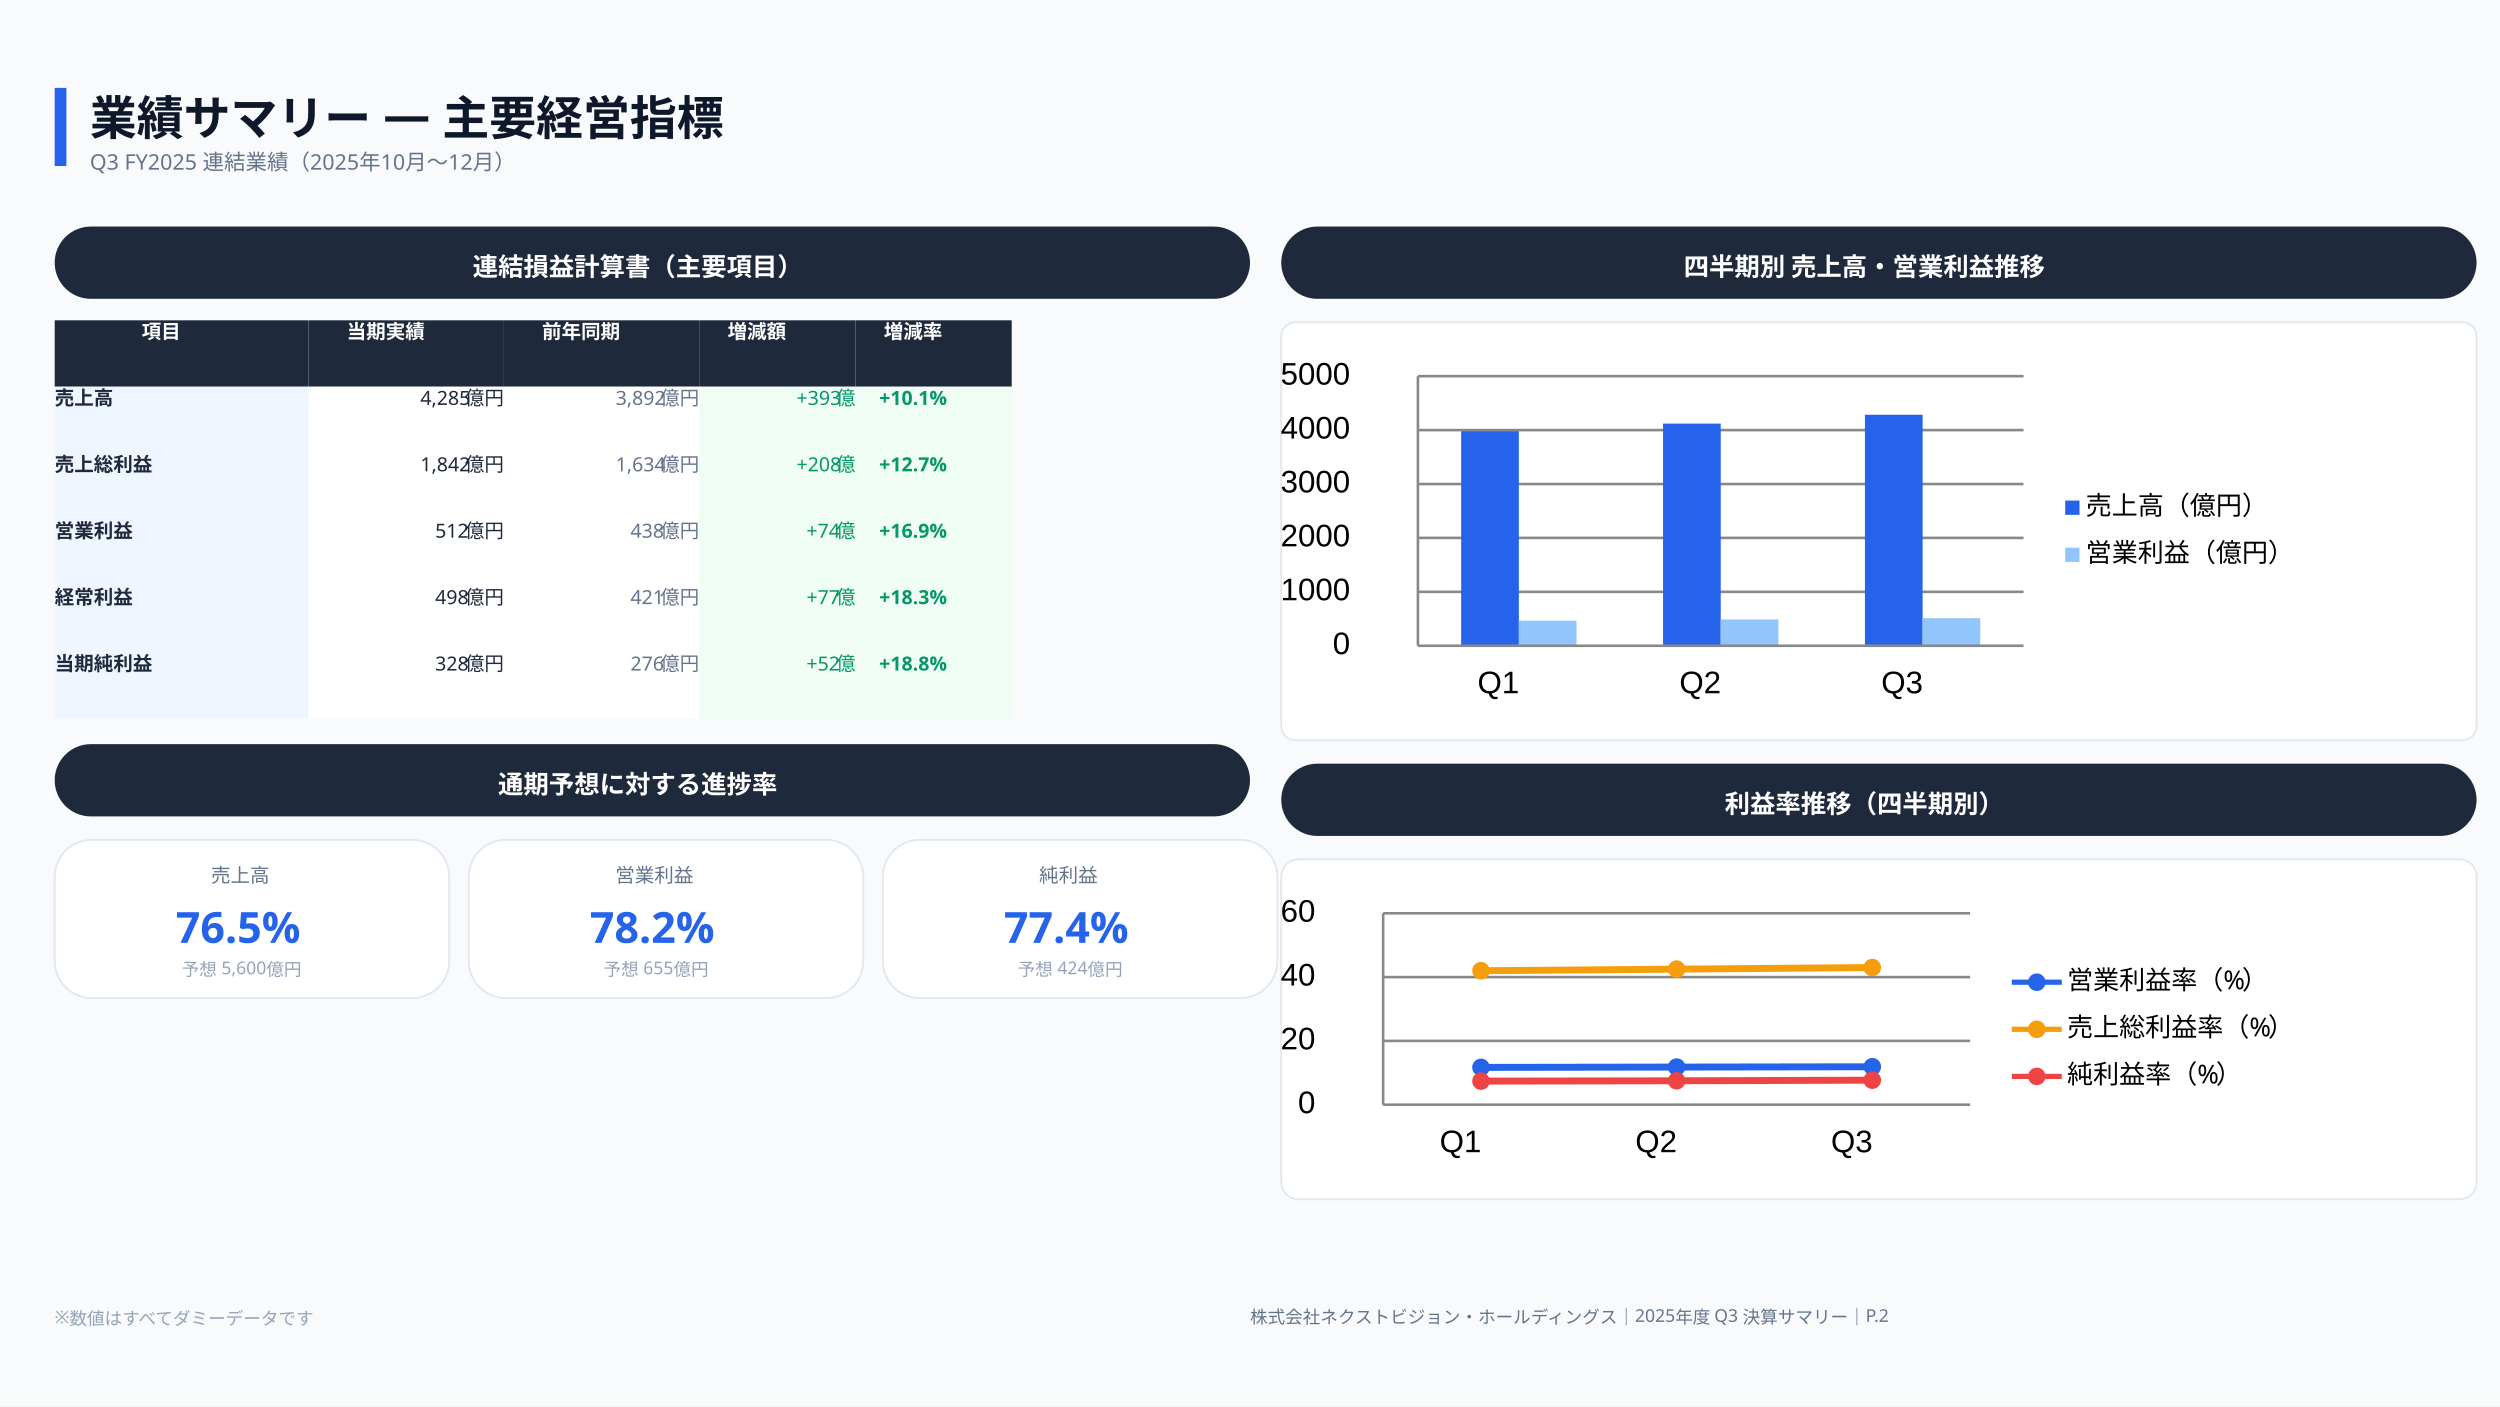
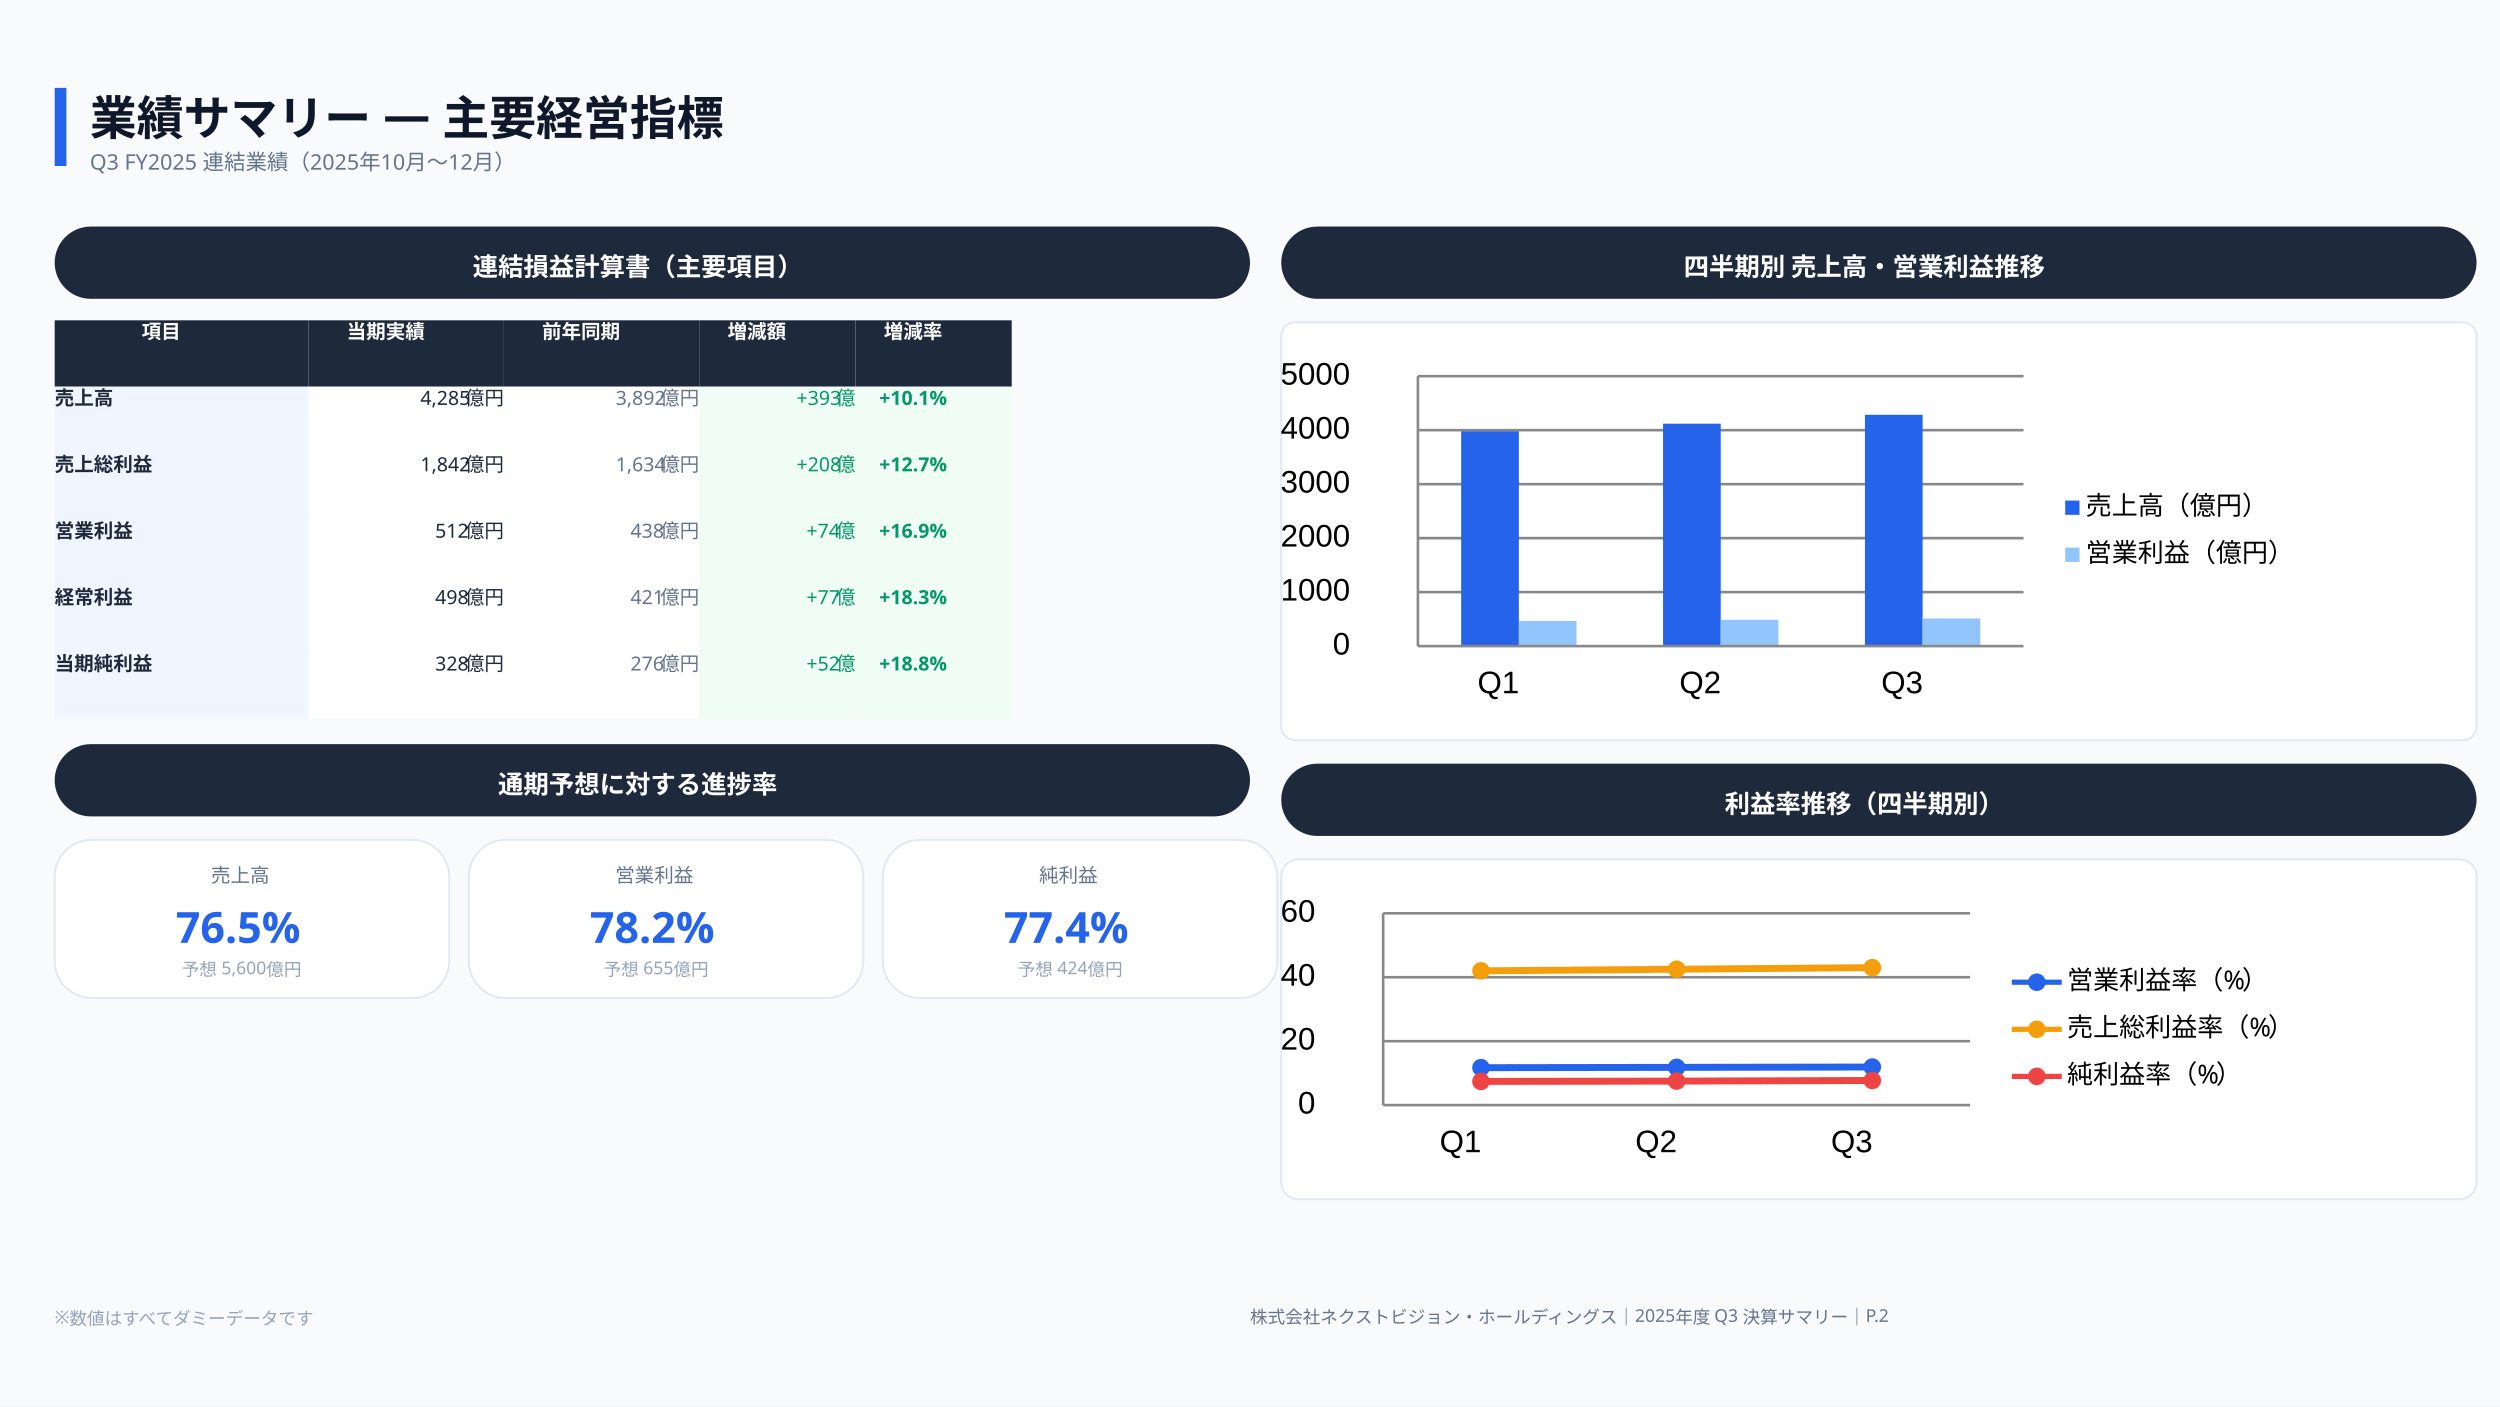
<svg xmlns="http://www.w3.org/2000/svg" viewBox="0 0 1280 720" width="1280" height="720">
  <rect width="1280" height="720" fill="#f8fafc" />
  <g role="img" aria-label="Shape 0" data-pptx-id="257.2" data-pptx-path="0" transform="translate(28, 45)">
    <rect fill="#2563eb" stroke-width="1.333" stroke="none" width="6" height="40" />
  </g>
  <g role="img" aria-label="Text 1" data-pptx-id="257.3" data-pptx-path="1" transform="translate(46, 41)">
    <rect fill="none" stroke-width="1.333" stroke="none" width="1206" height="32" />
    <text x="0" y="28.08" xml:space="preserve">
      <tspan x="0" dy="0" text-anchor="start" font-size="24" font-family="'Noto Sans JP', sans-serif" font-weight="bold" fill="#0f172a">業績サマリー ― 主要経営指標</tspan>
    </text>
  </g>
  <g role="img" aria-label="Text 2" data-pptx-id="257.4" data-pptx-path="2" transform="translate(46, 74)">
    <rect fill="none" stroke-width="1.333" stroke="none" width="1206" height="15" />
    <text x="0" y="12.87" xml:space="preserve">
      <tspan x="0" dy="0" text-anchor="start" font-size="11" font-family="'Noto Sans JP', sans-serif" fill="#64748b">Q3 FY2025 連結業績（2025年10月〜12月）</tspan>
    </text>
  </g>
  <g role="img" aria-label="Shape 3" data-pptx-id="257.5" data-pptx-path="3" transform="translate(28, 116)">
    <rect fill="#1e293b" stroke-width="1.333" stroke="none" width="612" height="37" rx="18.5" ry="18.5" />
  </g>
  <g role="img" aria-label="Text 4" data-pptx-id="257.6" data-pptx-path="4" transform="translate(38, 126)">
    <rect fill="none" stroke-width="1.333" stroke="none" width="592" height="18" />
    <text x="0" y="15.21" xml:space="preserve">
      <tspan x="296" dy="0" text-anchor="middle" font-size="13" font-family="'Noto Sans JP', sans-serif" font-weight="bold" fill="#ffffff">連結損益計算書（主要項目）</tspan>
    </text>
  </g>
  <g role="img" aria-label="Table 0" data-pptx-id="257.3" data-pptx-path="5" transform="translate(28, 164)">
    <rect x="0" y="0" width="130" height="34" fill="#1e293b" />
    <g transform="translate(0, 0)">
      <text x="0" y="9.314" xml:space="preserve">
        <tspan x="65" dy="0" text-anchor="middle" font-size="10" font-family="游ゴシック, 'Noto Sans JP', Calibri, Carlito, sans-serif" font-weight="bold" fill="#ffffff">項目</tspan>
      </text>
    </g>
    <rect x="130" y="0" width="100" height="34" fill="#1e293b" />
    <g transform="translate(130, 0)">
      <text x="0" y="9.314" xml:space="preserve">
        <tspan x="50" dy="0" text-anchor="middle" font-size="10" font-family="游ゴシック, 'Noto Sans JP', Calibri, Carlito, sans-serif" font-weight="bold" fill="#ffffff">当期実績</tspan>
      </text>
    </g>
    <rect x="230" y="0" width="100" height="34" fill="#1e293b" />
    <g transform="translate(230, 0)">
      <text x="0" y="9.314" xml:space="preserve">
        <tspan x="50" dy="0" text-anchor="middle" font-size="10" font-family="游ゴシック, 'Noto Sans JP', Calibri, Carlito, sans-serif" font-weight="bold" fill="#ffffff">前年同期</tspan>
      </text>
    </g>
    <rect x="330" y="0" width="80" height="34" fill="#1e293b" />
    <g transform="translate(330, 0)">
      <text x="0" y="9.314" xml:space="preserve">
        <tspan x="40" dy="0" text-anchor="middle" font-size="10" font-family="游ゴシック, 'Noto Sans JP', Calibri, Carlito, sans-serif" font-weight="bold" fill="#ffffff">増減額</tspan>
      </text>
    </g>
    <rect x="410" y="0" width="80" height="34" fill="#1e293b" />
    <g transform="translate(410, 0)">
      <text x="0" y="9.314" xml:space="preserve">
        <tspan x="40" dy="0" text-anchor="middle" font-size="10" font-family="游ゴシック, 'Noto Sans JP', Calibri, Carlito, sans-serif" font-weight="bold" fill="#ffffff">増減率</tspan>
      </text>
    </g>
    <rect x="0" y="34" width="130" height="34" fill="#eff6ff" />
    <g transform="translate(0, 34)">
      <text x="0" y="9.314" xml:space="preserve">
        <tspan x="0" dy="0" text-anchor="start" font-size="10" font-family="游ゴシック, 'Noto Sans JP', Calibri, Carlito, sans-serif" font-weight="bold" fill="#1e293b">売上高</tspan>
      </text>
    </g>
    <rect x="130" y="34" width="100" height="34" fill="#ffffff" />
    <g transform="translate(130, 34)">
      <text x="0" y="9.314" xml:space="preserve">
        <tspan x="57.231" dy="0" text-anchor="start" font-size="10" font-family="Calibri, Carlito, 游ゴシック, 'Noto Sans JP', sans-serif" fill="#1e293b">4,285</tspan>
        <tspan x="80" text-anchor="start" font-size="10" font-family="游ゴシック, 'Noto Sans JP', Calibri, Carlito, sans-serif" fill="#1e293b">億円</tspan>
      </text>
    </g>
    <rect x="230" y="34" width="100" height="34" fill="#ffffff" />
    <g transform="translate(230, 34)">
      <text x="0" y="9.314" xml:space="preserve">
        <tspan x="57.231" dy="0" text-anchor="start" font-size="10" font-family="Calibri, Carlito, 游ゴシック, 'Noto Sans JP', sans-serif" fill="#64748b">3,892</tspan>
        <tspan x="80" text-anchor="start" font-size="10" font-family="游ゴシック, 'Noto Sans JP', Calibri, Carlito, sans-serif" fill="#64748b">億円</tspan>
      </text>
    </g>
    <rect x="330" y="34" width="80" height="34" fill="#f0fdf4" />
    <g transform="translate(330, 34)">
      <text x="0" y="9.314" xml:space="preserve">
        <tspan x="49.814" dy="0" text-anchor="start" font-size="10" font-family="Calibri, Carlito, 游ゴシック, 'Noto Sans JP', sans-serif" fill="#059669">+393</tspan>
        <tspan x="70" text-anchor="start" font-size="10" font-family="游ゴシック, 'Noto Sans JP', Calibri, Carlito, sans-serif" fill="#059669">億</tspan>
      </text>
    </g>
    <rect x="410" y="34" width="80" height="34" fill="#f0fdf4" />
    <g transform="translate(410, 34)">
      <text x="0" y="9.314" xml:space="preserve">
        <tspan x="40" dy="0" text-anchor="middle" font-size="10" font-family="Calibri, Carlito, 游ゴシック, 'Noto Sans JP', sans-serif" font-weight="bold" fill="#059669">+10.1%</tspan>
      </text>
    </g>
    <rect x="0" y="68" width="130" height="34" fill="#eff6ff" />
    <g transform="translate(0, 68)">
      <text x="0" y="9.314" xml:space="preserve">
        <tspan x="0" dy="0" text-anchor="start" font-size="10" font-family="游ゴシック, 'Noto Sans JP', Calibri, Carlito, sans-serif" font-weight="bold" fill="#1e293b">売上総利益</tspan>
      </text>
    </g>
    <rect x="130" y="68" width="100" height="34" fill="#ffffff" />
    <g transform="translate(130, 68)">
      <text x="0" y="9.314" xml:space="preserve">
        <tspan x="57.231" dy="0" text-anchor="start" font-size="10" font-family="Calibri, Carlito, 游ゴシック, 'Noto Sans JP', sans-serif" fill="#1e293b">1,842</tspan>
        <tspan x="80" text-anchor="start" font-size="10" font-family="游ゴシック, 'Noto Sans JP', Calibri, Carlito, sans-serif" fill="#1e293b">億円</tspan>
      </text>
    </g>
    <rect x="230" y="68" width="100" height="34" fill="#ffffff" />
    <g transform="translate(230, 68)">
      <text x="0" y="9.314" xml:space="preserve">
        <tspan x="57.231" dy="0" text-anchor="start" font-size="10" font-family="Calibri, Carlito, 游ゴシック, 'Noto Sans JP', sans-serif" fill="#64748b">1,634</tspan>
        <tspan x="80" text-anchor="start" font-size="10" font-family="游ゴシック, 'Noto Sans JP', Calibri, Carlito, sans-serif" fill="#64748b">億円</tspan>
      </text>
    </g>
    <rect x="330" y="68" width="80" height="34" fill="#f0fdf4" />
    <g transform="translate(330, 68)">
      <text x="0" y="9.314" xml:space="preserve">
        <tspan x="49.814" dy="0" text-anchor="start" font-size="10" font-family="Calibri, Carlito, 游ゴシック, 'Noto Sans JP', sans-serif" fill="#059669">+208</tspan>
        <tspan x="70" text-anchor="start" font-size="10" font-family="游ゴシック, 'Noto Sans JP', Calibri, Carlito, sans-serif" fill="#059669">億</tspan>
      </text>
    </g>
    <rect x="410" y="68" width="80" height="34" fill="#f0fdf4" />
    <g transform="translate(410, 68)">
      <text x="0" y="9.314" xml:space="preserve">
        <tspan x="40" dy="0" text-anchor="middle" font-size="10" font-family="Calibri, Carlito, 游ゴシック, 'Noto Sans JP', sans-serif" font-weight="bold" fill="#059669">+12.7%</tspan>
      </text>
    </g>
    <rect x="0" y="102" width="130" height="34" fill="#eff6ff" />
    <g transform="translate(0, 102)">
      <text x="0" y="9.314" xml:space="preserve">
        <tspan x="0" dy="0" text-anchor="start" font-size="10" font-family="游ゴシック, 'Noto Sans JP', Calibri, Carlito, sans-serif" font-weight="bold" fill="#1e293b">営業利益</tspan>
      </text>
    </g>
    <rect x="130" y="102" width="100" height="34" fill="#ffffff" />
    <g transform="translate(130, 102)">
      <text x="0" y="9.314" xml:space="preserve">
        <tspan x="64.795" dy="0" text-anchor="start" font-size="10" font-family="Calibri, Carlito, 游ゴシック, 'Noto Sans JP', sans-serif" fill="#1e293b">512</tspan>
        <tspan x="80" text-anchor="start" font-size="10" font-family="游ゴシック, 'Noto Sans JP', Calibri, Carlito, sans-serif" fill="#1e293b">億円</tspan>
      </text>
    </g>
    <rect x="230" y="102" width="100" height="34" fill="#ffffff" />
    <g transform="translate(230, 102)">
      <text x="0" y="9.314" xml:space="preserve">
        <tspan x="64.795" dy="0" text-anchor="start" font-size="10" font-family="Calibri, Carlito, 游ゴシック, 'Noto Sans JP', sans-serif" fill="#64748b">438</tspan>
        <tspan x="80" text-anchor="start" font-size="10" font-family="游ゴシック, 'Noto Sans JP', Calibri, Carlito, sans-serif" fill="#64748b">億円</tspan>
      </text>
    </g>
    <rect x="330" y="102" width="80" height="34" fill="#f0fdf4" />
    <g transform="translate(330, 102)">
      <text x="0" y="9.314" xml:space="preserve">
        <tspan x="54.883" dy="0" text-anchor="start" font-size="10" font-family="Calibri, Carlito, 游ゴシック, 'Noto Sans JP', sans-serif" fill="#059669">+74</tspan>
        <tspan x="70" text-anchor="start" font-size="10" font-family="游ゴシック, 'Noto Sans JP', Calibri, Carlito, sans-serif" fill="#059669">億</tspan>
      </text>
    </g>
    <rect x="410" y="102" width="80" height="34" fill="#f0fdf4" />
    <g transform="translate(410, 102)">
      <text x="0" y="9.314" xml:space="preserve">
        <tspan x="40" dy="0" text-anchor="middle" font-size="10" font-family="Calibri, Carlito, 游ゴシック, 'Noto Sans JP', sans-serif" font-weight="bold" fill="#059669">+16.9%</tspan>
      </text>
    </g>
    <rect x="0" y="136" width="130" height="34" fill="#eff6ff" />
    <g transform="translate(0, 136)">
      <text x="0" y="9.314" xml:space="preserve">
        <tspan x="0" dy="0" text-anchor="start" font-size="10" font-family="游ゴシック, 'Noto Sans JP', Calibri, Carlito, sans-serif" font-weight="bold" fill="#1e293b">経常利益</tspan>
      </text>
    </g>
    <rect x="130" y="136" width="100" height="34" fill="#ffffff" />
    <g transform="translate(130, 136)">
      <text x="0" y="9.314" xml:space="preserve">
        <tspan x="64.795" dy="0" text-anchor="start" font-size="10" font-family="Calibri, Carlito, 游ゴシック, 'Noto Sans JP', sans-serif" fill="#1e293b">498</tspan>
        <tspan x="80" text-anchor="start" font-size="10" font-family="游ゴシック, 'Noto Sans JP', Calibri, Carlito, sans-serif" fill="#1e293b">億円</tspan>
      </text>
    </g>
    <rect x="230" y="136" width="100" height="34" fill="#ffffff" />
    <g transform="translate(230, 136)">
      <text x="0" y="9.314" xml:space="preserve">
        <tspan x="64.795" dy="0" text-anchor="start" font-size="10" font-family="Calibri, Carlito, 游ゴシック, 'Noto Sans JP', sans-serif" fill="#64748b">421</tspan>
        <tspan x="80" text-anchor="start" font-size="10" font-family="游ゴシック, 'Noto Sans JP', Calibri, Carlito, sans-serif" fill="#64748b">億円</tspan>
      </text>
    </g>
    <rect x="330" y="136" width="80" height="34" fill="#f0fdf4" />
    <g transform="translate(330, 136)">
      <text x="0" y="9.314" xml:space="preserve">
        <tspan x="54.883" dy="0" text-anchor="start" font-size="10" font-family="Calibri, Carlito, 游ゴシック, 'Noto Sans JP', sans-serif" fill="#059669">+77</tspan>
        <tspan x="70" text-anchor="start" font-size="10" font-family="游ゴシック, 'Noto Sans JP', Calibri, Carlito, sans-serif" fill="#059669">億</tspan>
      </text>
    </g>
    <rect x="410" y="136" width="80" height="34" fill="#f0fdf4" />
    <g transform="translate(410, 136)">
      <text x="0" y="9.314" xml:space="preserve">
        <tspan x="40" dy="0" text-anchor="middle" font-size="10" font-family="Calibri, Carlito, 游ゴシック, 'Noto Sans JP', sans-serif" font-weight="bold" fill="#059669">+18.3%</tspan>
      </text>
    </g>
    <rect x="0" y="170" width="130" height="34" fill="#eff6ff" />
    <g transform="translate(0, 170)">
      <text x="0" y="9.314" xml:space="preserve">
        <tspan x="0" dy="0" text-anchor="start" font-size="10" font-family="游ゴシック, 'Noto Sans JP', Calibri, Carlito, sans-serif" font-weight="bold" fill="#1e293b">当期純利益</tspan>
      </text>
    </g>
    <rect x="130" y="170" width="100" height="34" fill="#ffffff" />
    <g transform="translate(130, 170)">
      <text x="0" y="9.314" xml:space="preserve">
        <tspan x="64.795" dy="0" text-anchor="start" font-size="10" font-family="Calibri, Carlito, 游ゴシック, 'Noto Sans JP', sans-serif" fill="#1e293b">328</tspan>
        <tspan x="80" text-anchor="start" font-size="10" font-family="游ゴシック, 'Noto Sans JP', Calibri, Carlito, sans-serif" fill="#1e293b">億円</tspan>
      </text>
    </g>
    <rect x="230" y="170" width="100" height="34" fill="#ffffff" />
    <g transform="translate(230, 170)">
      <text x="0" y="9.314" xml:space="preserve">
        <tspan x="64.795" dy="0" text-anchor="start" font-size="10" font-family="Calibri, Carlito, 游ゴシック, 'Noto Sans JP', sans-serif" fill="#64748b">276</tspan>
        <tspan x="80" text-anchor="start" font-size="10" font-family="游ゴシック, 'Noto Sans JP', Calibri, Carlito, sans-serif" fill="#64748b">億円</tspan>
      </text>
    </g>
    <rect x="330" y="170" width="80" height="34" fill="#f0fdf4" />
    <g transform="translate(330, 170)">
      <text x="0" y="9.314" xml:space="preserve">
        <tspan x="54.883" dy="0" text-anchor="start" font-size="10" font-family="Calibri, Carlito, 游ゴシック, 'Noto Sans JP', sans-serif" fill="#059669">+52</tspan>
        <tspan x="70" text-anchor="start" font-size="10" font-family="游ゴシック, 'Noto Sans JP', Calibri, Carlito, sans-serif" fill="#059669">億</tspan>
      </text>
    </g>
    <rect x="410" y="170" width="80" height="34" fill="#f0fdf4" />
    <g transform="translate(410, 170)">
      <text x="0" y="9.314" xml:space="preserve">
        <tspan x="40" dy="0" text-anchor="middle" font-size="10" font-family="Calibri, Carlito, 游ゴシック, 'Noto Sans JP', sans-serif" font-weight="bold" fill="#059669">+18.8%</tspan>
      </text>
    </g>
  </g>
  <g role="img" aria-label="Shape 5" data-pptx-id="257.8" data-pptx-path="6" transform="translate(28, 381)">
    <rect fill="#1e293b" stroke-width="1.333" stroke="none" width="612" height="37" rx="18.5" ry="18.5" />
  </g>
  <g role="img" aria-label="Text 6" data-pptx-id="257.9" data-pptx-path="7" transform="translate(38, 391)">
    <rect fill="none" stroke-width="1.333" stroke="none" width="592" height="18" />
    <text x="0" y="15.21" xml:space="preserve">
      <tspan x="296" dy="0" text-anchor="middle" font-size="13" font-family="'Noto Sans JP', sans-serif" font-weight="bold" fill="#ffffff">通期予想に対する進捗率</tspan>
    </text>
  </g>
  <g role="img" aria-label="Shape 7" data-pptx-id="257.10" data-pptx-path="8" transform="translate(28, 430)">
    <rect fill="#ffffff" stroke-width="1" stroke="#e2e8f0" width="202" height="81" rx="18.963" ry="18.963" />
  </g>
  <g role="img" aria-label="Text 8" data-pptx-id="257.11" data-pptx-path="9" transform="translate(108, 440)">
    <rect fill="none" stroke-width="1.333" stroke="none" width="40" height="13" />
    <text x="0" y="11.7" xml:space="preserve">
      <tspan x="0" dy="0" text-anchor="start" font-size="10" font-family="'Noto Sans JP', sans-serif" fill="#64748b">売上高</tspan>
    </text>
  </g>
  <g role="img" aria-label="Text 9" data-pptx-id="257.12" data-pptx-path="10" transform="translate(90, 457)">
    <rect fill="none" stroke-width="1.333" stroke="none" width="78" height="30" />
    <text x="0" y="25.74" xml:space="preserve">
      <tspan x="0" dy="0" text-anchor="start" font-size="22" font-family="'Noto Sans JP', sans-serif" font-weight="bold" fill="#2563eb">76.5%</tspan>
    </text>
  </g>
  <g role="img" aria-label="Text 10" data-pptx-id="257.13" data-pptx-path="11" transform="translate(93, 489)">
    <rect fill="none" stroke-width="1.333" stroke="none" width="72" height="12" />
    <text x="0" y="10.53" xml:space="preserve">
      <tspan x="0" dy="0" text-anchor="start" font-size="9" font-family="'Noto Sans JP', sans-serif" fill="#94a3b8">予想 5,600億円</tspan>
    </text>
  </g>
  <g role="img" aria-label="Shape 11" data-pptx-id="257.14" data-pptx-path="12" transform="translate(240, 430)">
    <rect fill="#ffffff" stroke-width="1" stroke="#e2e8f0" width="202" height="81" rx="18.963" ry="18.963" />
  </g>
  <g role="img" aria-label="Text 12" data-pptx-id="257.15" data-pptx-path="13" transform="translate(315, 440)">
    <rect fill="none" stroke-width="1.333" stroke="none" width="50" height="13" />
    <text x="0" y="11.7" xml:space="preserve">
      <tspan x="0" dy="0" text-anchor="start" font-size="10" font-family="'Noto Sans JP', sans-serif" fill="#64748b">営業利益</tspan>
    </text>
  </g>
  <g role="img" aria-label="Text 13" data-pptx-id="257.16" data-pptx-path="14" transform="translate(302, 457)">
    <rect fill="none" stroke-width="1.333" stroke="none" width="78" height="30" />
    <text x="0" y="25.74" xml:space="preserve">
      <tspan x="0" dy="0" text-anchor="start" font-size="22" font-family="'Noto Sans JP', sans-serif" font-weight="bold" fill="#2563eb">78.2%</tspan>
    </text>
  </g>
  <g role="img" aria-label="Text 14" data-pptx-id="257.17" data-pptx-path="15" transform="translate(309, 489)">
    <rect fill="none" stroke-width="1.333" stroke="none" width="64" height="12" />
    <text x="0" y="10.53" xml:space="preserve">
      <tspan x="0" dy="0" text-anchor="start" font-size="9" font-family="'Noto Sans JP', sans-serif" fill="#94a3b8">予想 655億円</tspan>
    </text>
  </g>
  <g role="img" aria-label="Shape 15" data-pptx-id="257.18" data-pptx-path="16" transform="translate(452, 430)">
    <rect fill="#ffffff" stroke-width="1" stroke="#e2e8f0" width="202" height="81" rx="18.963" ry="18.963" />
  </g>
  <g role="img" aria-label="Text 16" data-pptx-id="257.19" data-pptx-path="17" transform="translate(532, 440)">
    <rect fill="none" stroke-width="1.333" stroke="none" width="40" height="13" />
    <text x="0" y="11.7" xml:space="preserve">
      <tspan x="0" dy="0" text-anchor="start" font-size="10" font-family="'Noto Sans JP', sans-serif" fill="#64748b">純利益</tspan>
    </text>
  </g>
  <g role="img" aria-label="Text 17" data-pptx-id="257.20" data-pptx-path="18" transform="translate(514, 457)">
    <rect fill="none" stroke-width="1.333" stroke="none" width="78" height="30" />
    <text x="0" y="25.74" xml:space="preserve">
      <tspan x="0" dy="0" text-anchor="start" font-size="22" font-family="'Noto Sans JP', sans-serif" font-weight="bold" fill="#2563eb">77.4%</tspan>
    </text>
  </g>
  <g role="img" aria-label="Text 18" data-pptx-id="257.21" data-pptx-path="19" transform="translate(521, 489)">
    <rect fill="none" stroke-width="1.333" stroke="none" width="64" height="12" />
    <text x="0" y="10.53" xml:space="preserve">
      <tspan x="0" dy="0" text-anchor="start" font-size="9" font-family="'Noto Sans JP', sans-serif" fill="#94a3b8">予想 424億円</tspan>
    </text>
  </g>
  <g role="img" aria-label="Shape 19" data-pptx-id="257.22" data-pptx-path="20" transform="translate(656, 116)">
    <rect fill="#1e293b" stroke-width="1.333" stroke="none" width="612" height="37" rx="18.5" ry="18.5" />
  </g>
  <g role="img" aria-label="Text 20" data-pptx-id="257.23" data-pptx-path="21" transform="translate(666, 126)">
    <rect fill="none" stroke-width="1.333" stroke="none" width="592" height="18" />
    <text x="0" y="15.21" xml:space="preserve">
      <tspan x="296" dy="0" text-anchor="middle" font-size="13" font-family="'Noto Sans JP', sans-serif" font-weight="bold" fill="#ffffff">四半期別 売上高・営業利益推移</tspan>
    </text>
  </g>
  <g role="img" aria-label="Shape 21" data-pptx-id="257.24" data-pptx-path="22" transform="translate(656, 165)">
    <rect fill="#ffffff" stroke-width="1" stroke="#e2e8f0" width="612" height="214" rx="7.178" ry="7.178" />
  </g>
  <g role="img" aria-label="Chart 0" data-pptx-id="257.25" data-pptx-path="23" transform="translate(668, 177) scale(1, 1) translate(0, 0)">
-     <g transform="translate(57.971, 126.016)">
+     <g transform="translate(57.971, 126.162)">
      <line stroke-width="1.333" stroke="#888888" stroke-linecap="butt" stroke-linejoin="round" fill="none" x1="0" y1="0" x2="310.082" y2="0" />
    </g>
-     <g transform="translate(57.971, 98.413)">
+     <g transform="translate(57.971, 98.523)">
      <line stroke-width="1.333" stroke="#888888" stroke-linecap="butt" stroke-linejoin="round" fill="none" x1="0" y1="0" x2="310.082" y2="0" />
    </g>
-     <g transform="translate(57.971, 70.81)">
+     <g transform="translate(57.971, 70.883)">
      <line stroke-width="1.333" stroke="#888888" stroke-linecap="butt" stroke-linejoin="round" fill="none" x1="0" y1="0" x2="310.082" y2="0" />
    </g>
-     <g transform="translate(57.971, 43.207)">
+     <g transform="translate(57.971, 43.244)">
      <line stroke-width="1.333" stroke="#888888" stroke-linecap="butt" stroke-linejoin="round" fill="none" x1="0" y1="0" x2="310.082" y2="0" />
    </g>
    <g transform="translate(57.971, 15.604)">
      <line stroke-width="1.333" stroke="#888888" stroke-linecap="butt" stroke-linejoin="round" fill="none" x1="0" y1="0" x2="310.082" y2="0" />
    </g>
-     <g transform="translate(80.12, 43.759)">
-       <rect fill="#2563eb" stroke="none" width="29.532" height="109.859" />
-     </g>
-     <g transform="translate(109.651, 140.783)">
-       <rect fill="#93c5fd" stroke="none" width="29.532" height="12.835" />
-     </g>
-     <g transform="translate(183.481, 39.895)">
-       <rect fill="#2563eb" stroke="none" width="29.532" height="113.724" />
-     </g>
-     <g transform="translate(213.012, 140.148)">
-       <rect fill="#93c5fd" stroke="none" width="29.532" height="13.47" />
-     </g>
-     <g transform="translate(286.841, 35.34)">
-       <rect fill="#2563eb" stroke="none" width="29.532" height="118.278" />
-     </g>
-     <g transform="translate(316.373, 139.486)">
-       <rect fill="#93c5fd" stroke="none" width="29.532" height="14.133" />
+     <g transform="translate(80.12, 43.797)">
+       <rect fill="#2563eb" stroke="none" width="29.532" height="110.006" />
+     </g>
+     <g transform="translate(109.651, 140.95)">
+       <rect fill="#93c5fd" stroke="none" width="29.532" height="12.852" />
+     </g>
+     <g transform="translate(183.481, 39.927)">
+       <rect fill="#2563eb" stroke="none" width="29.532" height="113.875" />
+     </g>
+     <g transform="translate(213.012, 140.314)">
+       <rect fill="#93c5fd" stroke="none" width="29.532" height="13.488" />
+     </g>
+     <g transform="translate(286.841, 35.366)">
+       <rect fill="#2563eb" stroke="none" width="29.532" height="118.436" />
+     </g>
+     <g transform="translate(316.373, 139.651)">
+       <rect fill="#93c5fd" stroke="none" width="29.532" height="14.151" />
    </g>
    <g transform="translate(57.971, 15.604)">
-       <line stroke-width="1.333" stroke="#888888" stroke-linecap="butt" stroke-linejoin="round" fill="none" x1="0" y1="0" x2="0" y2="138.014" />
-     </g>
-     <g transform="translate(57.971, 153.618)">
+       <line stroke-width="1.333" stroke="#888888" stroke-linecap="butt" stroke-linejoin="round" fill="none" x1="0" y1="0" x2="0" y2="138.198" />
+     </g>
+     <g transform="translate(57.971, 153.802)">
      <line stroke-width="1.333" stroke="#888888" stroke-linecap="butt" stroke-linejoin="round" fill="none" x1="0" y1="0" x2="310.082" y2="0" />
    </g>
-     <g transform="translate(0, 142.129)">
+     <g transform="translate(0, 142.313)">
      <rect fill="none" stroke="none" width="44.26" height="26.812" />
      <text x="0" y="15.809" xml:space="preserve">
        <tspan x="44.26" dy="0" text-anchor="end" font-size="16" font-family="Arial, Arimo, 游ゴシック, 'Noto Sans JP', sans-serif" fill="#000000">0</tspan>
      </text>
    </g>
-     <g transform="translate(0, 114.526)">
+     <g transform="translate(0, 114.673)">
      <rect fill="none" stroke="none" width="44.26" height="26.812" />
      <text x="0" y="15.809" xml:space="preserve">
        <tspan x="44.26" dy="0" text-anchor="end" font-size="16" font-family="Arial, Arimo, 游ゴシック, 'Noto Sans JP', sans-serif" fill="#000000">1000</tspan>
      </text>
    </g>
-     <g transform="translate(0, 86.923)">
+     <g transform="translate(0, 87.034)">
      <rect fill="none" stroke="none" width="44.26" height="26.812" />
      <text x="0" y="15.809" xml:space="preserve">
        <tspan x="44.26" dy="0" text-anchor="end" font-size="16" font-family="Arial, Arimo, 游ゴシック, 'Noto Sans JP', sans-serif" fill="#000000">2000</tspan>
      </text>
    </g>
-     <g transform="translate(0, 59.32)">
+     <g transform="translate(0, 59.394)">
      <rect fill="none" stroke="none" width="44.26" height="26.812" />
      <text x="0" y="15.809" xml:space="preserve">
        <tspan x="44.26" dy="0" text-anchor="end" font-size="16" font-family="Arial, Arimo, 游ゴシック, 'Noto Sans JP', sans-serif" fill="#000000">3000</tspan>
      </text>
    </g>
-     <g transform="translate(0, 31.718)">
+     <g transform="translate(0, 31.754)">
      <rect fill="none" stroke="none" width="44.26" height="26.812" />
      <text x="0" y="15.809" xml:space="preserve">
        <tspan x="44.26" dy="0" text-anchor="end" font-size="16" font-family="Arial, Arimo, 游ゴシック, 'Noto Sans JP', sans-serif" fill="#000000">4000</tspan>
      </text>
    </g>
    <g transform="translate(0, 4.115)">
      <rect fill="none" stroke="none" width="44.26" height="26.812" />
      <text x="0" y="15.809" xml:space="preserve">
        <tspan x="44.26" dy="0" text-anchor="end" font-size="16" font-family="Arial, Arimo, 游ゴシック, 'Noto Sans JP', sans-serif" fill="#000000">5000</tspan>
      </text>
    </g>
    <g transform="translate(57.971, 162.133)">
      <rect fill="none" stroke="none" width="103.361" height="26.812" />
      <text x="0" y="15.809" xml:space="preserve">
        <tspan x="51.68" dy="0" text-anchor="middle" font-size="16" font-family="Arial, Arimo, 游ゴシック, 'Noto Sans JP', sans-serif" fill="#000000">Q1</tspan>
      </text>
    </g>
    <g transform="translate(161.332, 162.133)">
      <rect fill="none" stroke="none" width="103.361" height="26.812" />
      <text x="0" y="15.809" xml:space="preserve">
        <tspan x="51.68" dy="0" text-anchor="middle" font-size="16" font-family="Arial, Arimo, 游ゴシック, 'Noto Sans JP', sans-serif" fill="#000000">Q2</tspan>
      </text>
    </g>
    <g transform="translate(264.693, 162.133)">
      <rect fill="none" stroke="none" width="103.361" height="26.812" />
      <text x="0" y="15.809" xml:space="preserve">
        <tspan x="51.68" dy="0" text-anchor="middle" font-size="16" font-family="Arial, Arimo, 游ゴシック, 'Noto Sans JP', sans-serif" fill="#000000">Q3</tspan>
      </text>
    </g>
    <g transform="translate(389.387, 79.283)">
      <rect fill="#2563eb" stroke="none" width="7.32" height="7.32" />
    </g>
    <g transform="translate(399.867, 74.124)">
      <rect fill="none" stroke="none" width="106.667" height="24.414" />
      <text x="0" y="12.419" xml:space="preserve">
        <tspan x="0" dy="0" text-anchor="start" font-size="13.333" font-family="游ゴシック, 'Noto Sans JP', Calibri, Carlito, sans-serif" fill="#000000">売上高（億円）</tspan>
      </text>
    </g>
    <g transform="translate(389.387, 103.397)">
      <rect fill="#93c5fd" stroke="none" width="7.32" height="7.32" />
    </g>
    <g transform="translate(399.867, 98.237)">
      <rect fill="none" stroke="none" width="111.467" height="24.414" />
      <text x="0" y="12.419" xml:space="preserve">
        <tspan x="0" dy="0" text-anchor="start" font-size="13.333" font-family="游ゴシック, 'Noto Sans JP', Calibri, Carlito, sans-serif" fill="#000000">営業利益（億円）</tspan>
      </text>
    </g>
  </g>
  <g role="img" aria-label="Shape 22" data-pptx-id="257.26" data-pptx-path="24" transform="translate(656, 391)">
    <rect fill="#1e293b" stroke-width="1.333" stroke="none" width="612" height="37" rx="18.5" ry="18.5" />
  </g>
  <g role="img" aria-label="Text 23" data-pptx-id="257.27" data-pptx-path="25" transform="translate(666, 401)">
    <rect fill="none" stroke-width="1.333" stroke="none" width="592" height="18" />
    <text x="0" y="15.21" xml:space="preserve">
      <tspan x="296" dy="0" text-anchor="middle" font-size="13" font-family="'Noto Sans JP', sans-serif" font-weight="bold" fill="#ffffff">利益率推移（四半期別）</tspan>
    </text>
  </g>
  <g role="img" aria-label="Shape 24" data-pptx-id="257.28" data-pptx-path="26" transform="translate(656, 440)">
    <rect fill="#ffffff" stroke-width="1" stroke="#e2e8f0" width="612" height="174" rx="8.827" ry="8.827" />
  </g>
  <g role="img" aria-label="Chart 1" data-pptx-id="257.29" data-pptx-path="27" transform="translate(668, 452) scale(1, 1) translate(0, 0)">
-     <g transform="translate(40.174, 80.947)">
+     <g transform="translate(40.174, 81.069)">
      <line stroke-width="1.333" stroke="#888888" stroke-linecap="butt" stroke-linejoin="round" fill="none" x1="0" y1="0" x2="300.528" y2="0" />
    </g>
-     <g transform="translate(40.174, 48.276)">
+     <g transform="translate(40.174, 48.337)">
      <line stroke-width="1.333" stroke="#888888" stroke-linecap="butt" stroke-linejoin="round" fill="none" x1="0" y1="0" x2="300.528" y2="0" />
    </g>
    <g transform="translate(40.174, 15.604)">
      <line stroke-width="1.333" stroke="#888888" stroke-linecap="butt" stroke-linejoin="round" fill="none" x1="0" y1="0" x2="300.528" y2="0" />
    </g>
-     <g transform="translate(90.262, 94.179)">
-       <path fill="none" stroke-width="2.667" stroke="#2563eb" stroke-linecap="butt" stroke-linejoin="round" d="M 0 0.245 L 75.132 0.122 L 150.264 0" transform="scale(1.333333, 1.333333)" />
-     </g>
-     <g transform="translate(86.262, 90.506)">
+     <g transform="translate(90.262, 94.326)">
+       <path fill="none" stroke-width="2.667" stroke="#2563eb" stroke-linecap="butt" stroke-linejoin="round" d="M 0 0.245 L 75.132 0.123 L 150.264 0" transform="scale(1.333333, 1.333333)" />
+     </g>
+     <g transform="translate(86.262, 90.653)">
      <ellipse fill="#2563eb" stroke-width="1" stroke="#2563eb" stroke-linecap="butt" stroke-linejoin="round" cx="4" cy="4" rx="4" ry="4" />
    </g>
-     <g transform="translate(186.438, 90.342)">
+     <g transform="translate(186.438, 90.49)">
      <ellipse fill="#2563eb" stroke-width="1" stroke="#2563eb" stroke-linecap="butt" stroke-linejoin="round" cx="4" cy="4" rx="4" ry="4" />
    </g>
-     <g transform="translate(286.614, 90.179)">
+     <g transform="translate(286.614, 90.326)">
      <ellipse fill="#2563eb" stroke-width="1" stroke="#2563eb" stroke-linecap="butt" stroke-linejoin="round" cx="4" cy="4" rx="4" ry="4" />
    </g>
-     <g transform="translate(90.262, 43.375)">
-       <path fill="none" stroke-width="2.667" stroke="#f59e0b" stroke-linecap="butt" stroke-linejoin="round" d="M 0 1.225 L 75.132 0.613 L 150.264 0" transform="scale(1.333333, 1.333333)" />
-     </g>
-     <g transform="translate(86.262, 41.008)">
+     <g transform="translate(90.262, 43.427)">
+       <path fill="none" stroke-width="2.667" stroke="#f59e0b" stroke-linecap="butt" stroke-linejoin="round" d="M 0 1.228 L 75.132 0.614 L 150.264 0" transform="scale(1.333333, 1.333333)" />
+     </g>
+     <g transform="translate(86.262, 41.064)">
      <ellipse fill="#f59e0b" stroke-width="1" stroke="#f59e0b" stroke-linecap="butt" stroke-linejoin="round" cx="4" cy="4" rx="4" ry="4" />
    </g>
-     <g transform="translate(186.438, 40.192)">
+     <g transform="translate(186.438, 40.245)">
      <ellipse fill="#f59e0b" stroke-width="1" stroke="#f59e0b" stroke-linecap="butt" stroke-linejoin="round" cx="4" cy="4" rx="4" ry="4" />
    </g>
-     <g transform="translate(286.614, 39.375)">
+     <g transform="translate(286.614, 39.427)">
      <ellipse fill="#f59e0b" stroke-width="1" stroke="#f59e0b" stroke-linecap="butt" stroke-linejoin="round" cx="4" cy="4" rx="4" ry="4" />
    </g>
-     <g transform="translate(90.262, 101.04)">
+     <g transform="translate(90.262, 101.2)">
      <path fill="none" stroke-width="2.667" stroke="#ef4444" stroke-linecap="butt" stroke-linejoin="round" d="M 0 0.368 L 75.132 0.245 L 150.264 0" transform="scale(1.333333, 1.333333)" />
    </g>
-     <g transform="translate(86.262, 97.53)">
+     <g transform="translate(86.262, 97.691)">
      <ellipse fill="#ef4444" stroke-width="1" stroke="#ef4444" stroke-linecap="butt" stroke-linejoin="round" cx="4" cy="4" rx="4" ry="4" />
    </g>
-     <g transform="translate(186.438, 97.367)">
+     <g transform="translate(186.438, 97.527)">
      <ellipse fill="#ef4444" stroke-width="1" stroke="#ef4444" stroke-linecap="butt" stroke-linejoin="round" cx="4" cy="4" rx="4" ry="4" />
    </g>
-     <g transform="translate(286.614, 97.04)">
+     <g transform="translate(286.614, 97.2)">
      <ellipse fill="#ef4444" stroke-width="1" stroke="#ef4444" stroke-linecap="butt" stroke-linejoin="round" cx="4" cy="4" rx="4" ry="4" />
    </g>
    <g transform="translate(40.174, 15.604)">
-       <line stroke-width="1.333" stroke="#888888" stroke-linecap="butt" stroke-linejoin="round" fill="none" x1="0" y1="0" x2="0" y2="98.014" />
-     </g>
-     <g transform="translate(40.174, 113.618)">
+       <line stroke-width="1.333" stroke="#888888" stroke-linecap="butt" stroke-linejoin="round" fill="none" x1="0" y1="0" x2="0" y2="98.198" />
+     </g>
+     <g transform="translate(40.174, 113.802)">
      <line stroke-width="1.333" stroke="#888888" stroke-linecap="butt" stroke-linejoin="round" fill="none" x1="0" y1="0" x2="300.528" y2="0" />
    </g>
-     <g transform="translate(0, 102.129)">
+     <g transform="translate(0, 102.313)">
      <rect fill="none" stroke="none" width="26.464" height="26.812" />
      <text x="0" y="15.809" xml:space="preserve">
        <tspan x="26.464" dy="0" text-anchor="end" font-size="16" font-family="Arial, Arimo, 游ゴシック, 'Noto Sans JP', sans-serif" fill="#000000">0</tspan>
      </text>
    </g>
-     <g transform="translate(0, 69.458)">
+     <g transform="translate(0, 69.58)">
      <rect fill="none" stroke="none" width="26.464" height="26.812" />
      <text x="0" y="15.809" xml:space="preserve">
        <tspan x="26.464" dy="0" text-anchor="end" font-size="16" font-family="Arial, Arimo, 游ゴシック, 'Noto Sans JP', sans-serif" fill="#000000">20</tspan>
      </text>
    </g>
-     <g transform="translate(0, 36.786)">
+     <g transform="translate(0, 36.847)">
      <rect fill="none" stroke="none" width="26.464" height="26.812" />
      <text x="0" y="15.809" xml:space="preserve">
        <tspan x="26.464" dy="0" text-anchor="end" font-size="16" font-family="Arial, Arimo, 游ゴシック, 'Noto Sans JP', sans-serif" fill="#000000">40</tspan>
      </text>
    </g>
    <g transform="translate(0, 4.115)">
      <rect fill="none" stroke="none" width="26.464" height="26.812" />
      <text x="0" y="15.809" xml:space="preserve">
        <tspan x="26.464" dy="0" text-anchor="end" font-size="16" font-family="Arial, Arimo, 游ゴシック, 'Noto Sans JP', sans-serif" fill="#000000">60</tspan>
      </text>
    </g>
    <g transform="translate(40.174, 122.133)">
      <rect fill="none" stroke="none" width="100.176" height="26.812" />
      <text x="0" y="15.809" xml:space="preserve">
        <tspan x="50.088" dy="0" text-anchor="middle" font-size="16" font-family="Arial, Arimo, 游ゴシック, 'Noto Sans JP', sans-serif" fill="#000000">Q1</tspan>
      </text>
    </g>
    <g transform="translate(140.35, 122.133)">
      <rect fill="none" stroke="none" width="100.176" height="26.812" />
      <text x="0" y="15.809" xml:space="preserve">
        <tspan x="50.088" dy="0" text-anchor="middle" font-size="16" font-family="Arial, Arimo, 游ゴシック, 'Noto Sans JP', sans-serif" fill="#000000">Q2</tspan>
      </text>
    </g>
    <g transform="translate(240.526, 122.133)">
      <rect fill="none" stroke="none" width="100.176" height="26.812" />
      <text x="0" y="15.809" xml:space="preserve">
        <tspan x="50.088" dy="0" text-anchor="middle" font-size="16" font-family="Arial, Arimo, 游ゴシック, 'Noto Sans JP', sans-serif" fill="#000000">Q3</tspan>
      </text>
    </g>
    <g transform="translate(362.035, 50.887)">
      <line stroke-width="2.667" stroke="#2563eb" stroke-linecap="butt" stroke-linejoin="round" fill="none" x1="0" y1="0" x2="25.6" y2="0" />
    </g>
    <g transform="translate(370.835, 46.887)">
      <ellipse fill="#2563eb" stroke-width="1" stroke="#2563eb" stroke-linecap="butt" stroke-linejoin="round" cx="4" cy="4" rx="4" ry="4" />
    </g>
    <g transform="translate(390.335, 42.067)">
      <rect fill="none" stroke="none" width="116.198" height="24.414" />
      <text x="0" y="12.419" xml:space="preserve">
        <tspan x="0" dy="0" text-anchor="start" font-size="13.333" font-family="游ゴシック, 'Noto Sans JP', Calibri, Carlito, sans-serif" fill="#000000">営業利益率（</tspan>
        <tspan x="80" text-anchor="start" font-size="13.333" font-family="Calibri, Carlito, 游ゴシック, 'Noto Sans JP', sans-serif" fill="#000000">%</tspan>
        <tspan x="89.531" text-anchor="start" font-size="13.333" font-family="游ゴシック, 'Noto Sans JP', Calibri, Carlito, sans-serif" fill="#000000">）</tspan>
      </text>
    </g>
    <g transform="translate(362.035, 75)">
      <line stroke-width="2.667" stroke="#f59e0b" stroke-linecap="butt" stroke-linejoin="round" fill="none" x1="0" y1="0" x2="25.6" y2="0" />
    </g>
    <g transform="translate(370.835, 71)">
      <ellipse fill="#f59e0b" stroke-width="1" stroke="#f59e0b" stroke-linecap="butt" stroke-linejoin="round" cx="4" cy="4" rx="4" ry="4" />
    </g>
    <g transform="translate(390.335, 66.181)">
      <rect fill="none" stroke="none" width="120.998" height="24.414" />
      <text x="0" y="12.419" xml:space="preserve">
        <tspan x="0" dy="0" text-anchor="start" font-size="13.333" font-family="游ゴシック, 'Noto Sans JP', Calibri, Carlito, sans-serif" fill="#000000">売上総利益率（</tspan>
        <tspan x="93.333" text-anchor="start" font-size="13.333" font-family="Calibri, Carlito, 游ゴシック, 'Noto Sans JP', sans-serif" fill="#000000">%</tspan>
        <tspan x="102.865" text-anchor="start" font-size="13.333" font-family="游ゴシック, 'Noto Sans JP', Calibri, Carlito, sans-serif" fill="#000000">）</tspan>
      </text>
    </g>
    <g transform="translate(362.035, 99.113)">
      <line stroke-width="2.667" stroke="#ef4444" stroke-linecap="butt" stroke-linejoin="round" fill="none" x1="0" y1="0" x2="25.6" y2="0" />
    </g>
    <g transform="translate(370.835, 95.113)">
      <ellipse fill="#ef4444" stroke-width="1" stroke="#ef4444" stroke-linecap="butt" stroke-linejoin="round" cx="4" cy="4" rx="4" ry="4" />
    </g>
    <g transform="translate(390.335, 90.294)">
      <rect fill="none" stroke="none" width="102.865" height="24.414" />
      <text x="0" y="12.419" xml:space="preserve">
        <tspan x="0" dy="0" text-anchor="start" font-size="13.333" font-family="游ゴシック, 'Noto Sans JP', Calibri, Carlito, sans-serif" fill="#000000">純利益率（</tspan>
        <tspan x="66.667" text-anchor="start" font-size="13.333" font-family="Calibri, Carlito, 游ゴシック, 'Noto Sans JP', sans-serif" fill="#000000">%</tspan>
        <tspan x="76.198" text-anchor="start" font-size="13.333" font-family="游ゴシック, 'Noto Sans JP', Calibri, Carlito, sans-serif" fill="#000000">）</tspan>
      </text>
    </g>
  </g>
  <g role="img" aria-label="Text 25" data-pptx-id="257.30" data-pptx-path="28" transform="translate(28, 667)">
    <rect fill="none" stroke-width="1.333" stroke="none" width="612" height="12" />
    <text x="0" y="10.53" xml:space="preserve">
      <tspan x="0" dy="0" text-anchor="start" font-size="9" font-family="'Noto Sans JP', sans-serif" fill="#94a3b8">※数値はすべてダミーデータです</tspan>
    </text>
  </g>
  <g role="img" aria-label="Text 26" data-pptx-id="257.31" data-pptx-path="29" transform="translate(640, 667)">
    <rect fill="none" stroke-width="1.333" stroke="none" width="612" height="12" />
    <text x="0" y="10.53" xml:space="preserve">
      <tspan x="0" dy="0" text-anchor="start" font-size="9" font-family="'Noto Sans JP', sans-serif" fill="#64748b">株式会社ネクストビジョン・ホールディングス｜2025年度 Q3 決算サマリー｜P.2</tspan>
    </text>
  </g>
</svg>
